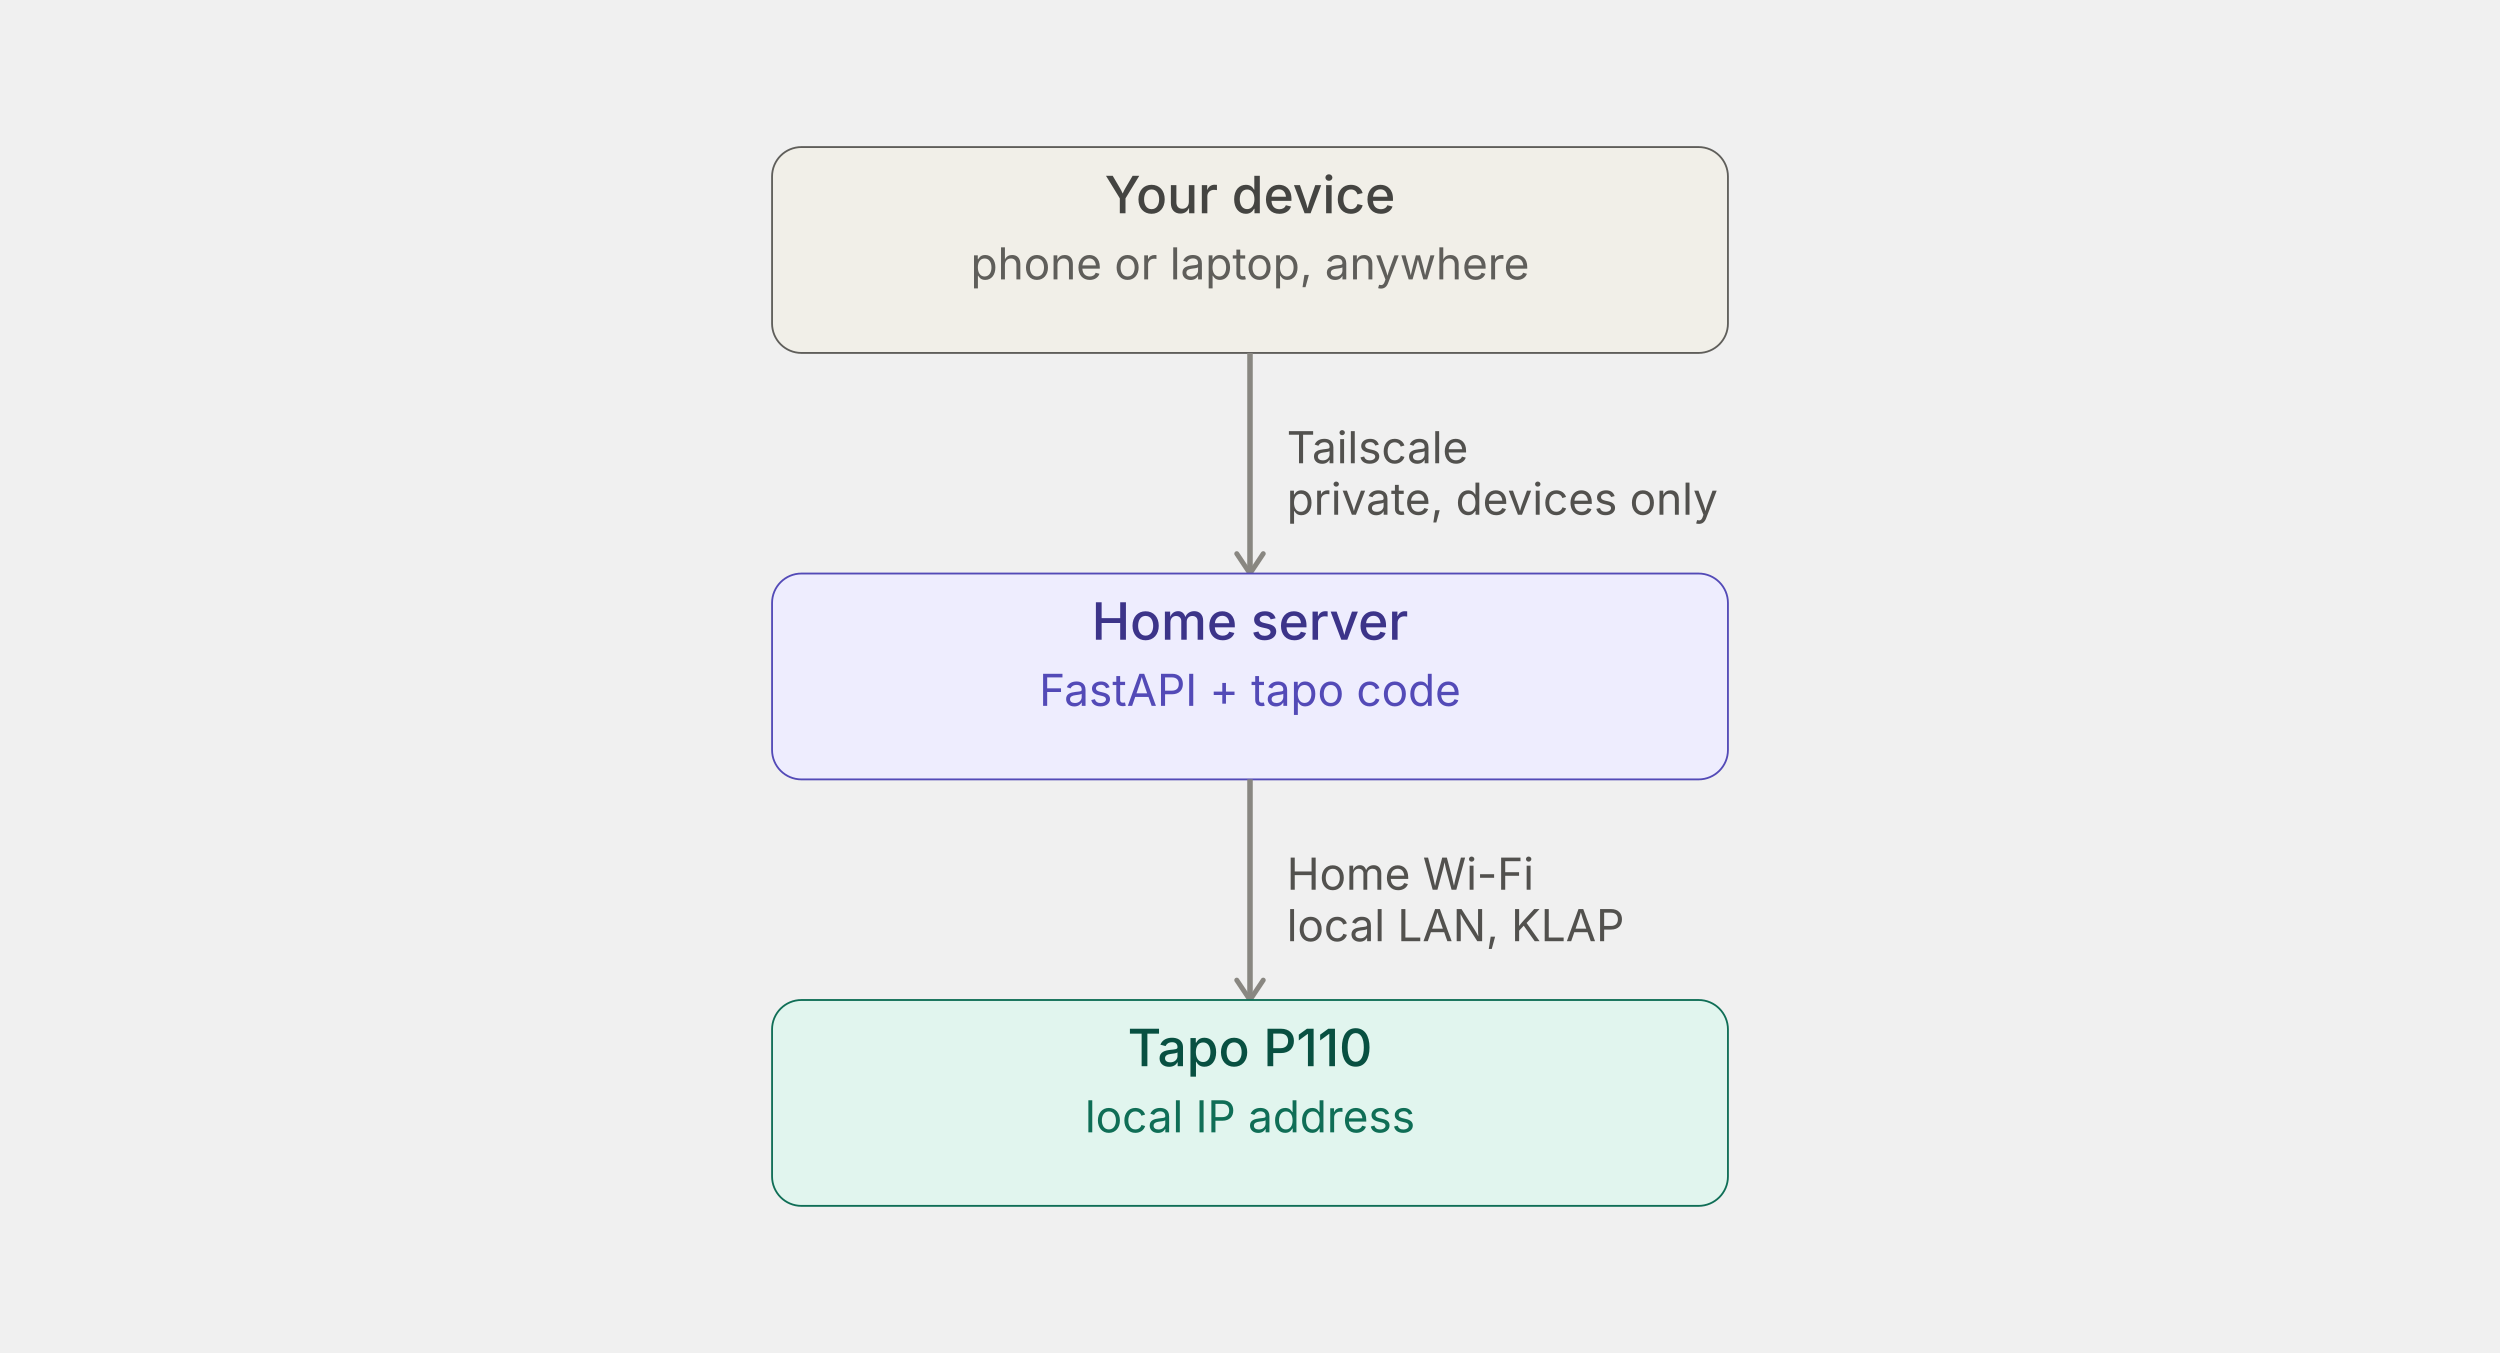
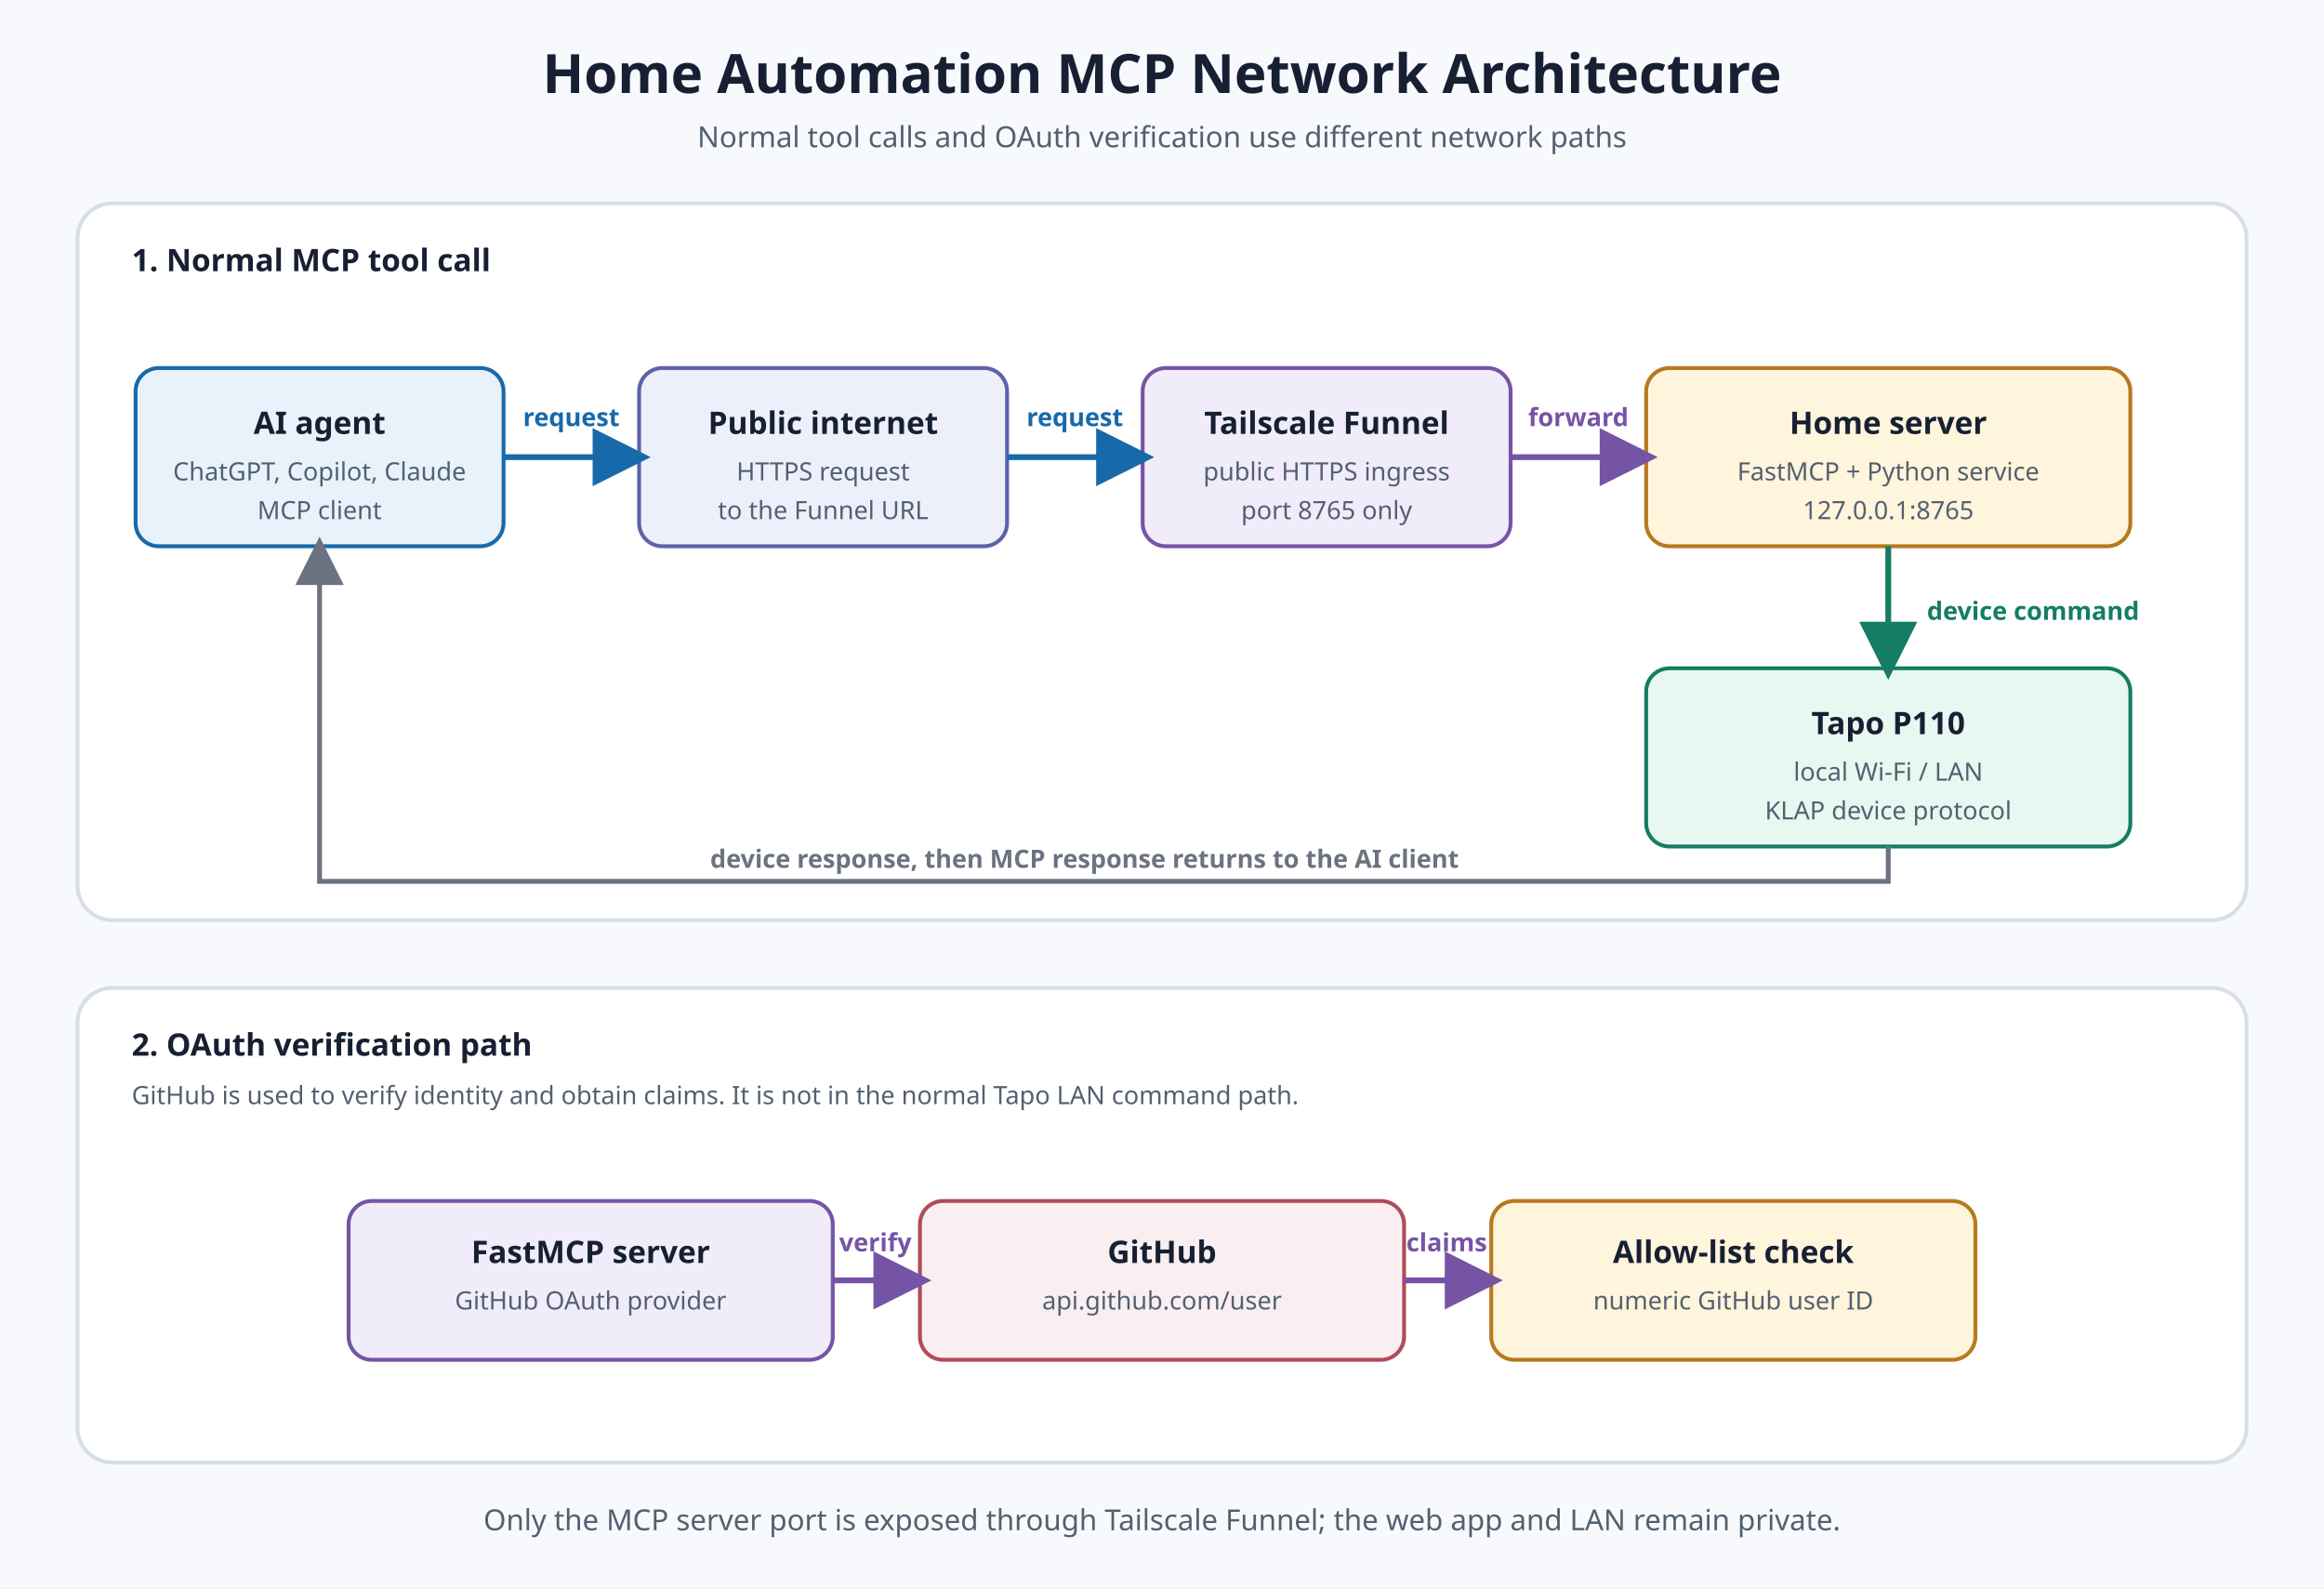
- <svg xmlns="http://www.w3.org/2000/svg" width="100%" viewBox="0 0 680 368" role="img" style="">
+ <svg xmlns="http://www.w3.org/2000/svg" width="1200" height="820" viewBox="0 0 1200 820" role="img" aria-labelledby="title description">
  <defs>
-     <marker id="arrow" viewBox="0 0 10 10" refX="8" refY="5" markerWidth="6" markerHeight="6" orient="auto-start-reverse">
-       <path d="M2 1L8 5L2 9" fill="none" stroke="context-stroke" stroke-width="1.5" stroke-linecap="round" stroke-linejoin="round" />
+     <marker id="arrow-blue" markerWidth="10" markerHeight="10" refX="8" refY="5" orient="auto">
+       <path d="M 0 0 L 10 5 L 0 10 z" fill="#1769aa" />
    </marker>
+     <marker id="arrow-green" markerWidth="10" markerHeight="10" refX="8" refY="5" orient="auto">
+       <path d="M 0 0 L 10 5 L 0 10 z" fill="#147d64" />
+     </marker>
+     <marker id="arrow-purple" markerWidth="10" markerHeight="10" refX="8" refY="5" orient="auto">
+       <path d="M 0 0 L 10 5 L 0 10 z" fill="#7654a5" />
+     </marker>
+     <marker id="arrow-gray" markerWidth="10" markerHeight="10" refX="8" refY="5" orient="auto">
+       <path d="M 0 0 L 10 5 L 0 10 z" fill="#6b7280" />
+     </marker>
+     <style>
+       .title { font: 700 28px 'Segoe UI', sans-serif; fill: #172033; }
+       .subtitle { font: 400 15px 'Segoe UI', sans-serif; fill: #526070; }
+       .label { font: 600 16px 'Segoe UI', sans-serif; fill: #172033; }
+       .small { font: 400 13px 'Segoe UI', sans-serif; fill: #526070; }
+       .edge { font: 600 13px 'Segoe UI', sans-serif; }
+       .node { stroke-width: 2; }
+     </style>
  </defs>
-   <g style="fill:rgb(0, 0, 0);stroke:none;color:rgb(11, 11, 11);stroke-width:1px;stroke-linecap:butt;stroke-linejoin:miter;opacity:1;font-family:anthropic-sans, -apple-system, BlinkMacSystemFont, &quot;Segoe UI&quot;, sans-serif;font-size:16px;font-weight:400;text-anchor:start;dominant-baseline:auto">
-     <rect x="210" y="40" width="260" height="56" rx="8" stroke-width="0.5" style="fill:rgb(241, 239, 232);stroke:rgb(95, 94, 90);color:rgb(11, 11, 11);stroke-width:0.5px;stroke-linecap:butt;stroke-linejoin:miter;opacity:1;font-family:anthropic-sans, -apple-system, BlinkMacSystemFont, &quot;Segoe UI&quot;, sans-serif;font-size:16px;font-weight:400;text-anchor:start;dominant-baseline:auto" />
-     <text x="340" y="58" text-anchor="middle" style="fill:rgb(68, 68, 65);stroke:none;color:rgb(11, 11, 11);stroke-width:1px;stroke-linecap:butt;stroke-linejoin:miter;opacity:1;font-family:anthropic-sans, -apple-system, BlinkMacSystemFont, &quot;Segoe UI&quot;, sans-serif;font-size:14px;font-weight:500;text-anchor:middle;dominant-baseline:auto">Your device</text>
-     <text x="340" y="76" text-anchor="middle" style="fill:rgb(95, 94, 90);stroke:none;color:rgb(11, 11, 11);stroke-width:1px;stroke-linecap:butt;stroke-linejoin:miter;opacity:1;font-family:anthropic-sans, -apple-system, BlinkMacSystemFont, &quot;Segoe UI&quot;, sans-serif;font-size:12px;font-weight:400;text-anchor:middle;dominant-baseline:auto">phone or laptop, anywhere</text>
-   </g>
-   <line x1="340" y1="96" x2="340" y2="156" marker-end="url(#arrow)" style="fill:none;stroke:rgb(137, 135, 129);color:rgb(11, 11, 11);stroke-width:1.5px;stroke-linecap:butt;stroke-linejoin:miter;opacity:1;font-family:anthropic-sans, -apple-system, BlinkMacSystemFont, &quot;Segoe UI&quot;, sans-serif;font-size:16px;font-weight:400;text-anchor:start;dominant-baseline:auto" />
-   <text x="350" y="126" text-anchor="start" style="fill:rgb(82, 81, 78);stroke:none;color:rgb(11, 11, 11);stroke-width:1px;stroke-linecap:butt;stroke-linejoin:miter;opacity:1;font-family:anthropic-sans, -apple-system, BlinkMacSystemFont, &quot;Segoe UI&quot;, sans-serif;font-size:12px;font-weight:400;text-anchor:start;dominant-baseline:auto">Tailscale</text>
-   <text x="350" y="140" text-anchor="start" style="fill:rgb(82, 81, 78);stroke:none;color:rgb(11, 11, 11);stroke-width:1px;stroke-linecap:butt;stroke-linejoin:miter;opacity:1;font-family:anthropic-sans, -apple-system, BlinkMacSystemFont, &quot;Segoe UI&quot;, sans-serif;font-size:12px;font-weight:400;text-anchor:start;dominant-baseline:auto">private, devices only</text>
-   <g style="fill:rgb(0, 0, 0);stroke:none;color:rgb(11, 11, 11);stroke-width:1px;stroke-linecap:butt;stroke-linejoin:miter;opacity:1;font-family:anthropic-sans, -apple-system, BlinkMacSystemFont, &quot;Segoe UI&quot;, sans-serif;font-size:16px;font-weight:400;text-anchor:start;dominant-baseline:auto">
-     <rect x="210" y="156" width="260" height="56" rx="8" stroke-width="0.5" style="fill:rgb(238, 237, 254);stroke:rgb(83, 74, 183);color:rgb(11, 11, 11);stroke-width:0.5px;stroke-linecap:butt;stroke-linejoin:miter;opacity:1;font-family:anthropic-sans, -apple-system, BlinkMacSystemFont, &quot;Segoe UI&quot;, sans-serif;font-size:16px;font-weight:400;text-anchor:start;dominant-baseline:auto" />
-     <text x="340" y="174" text-anchor="middle" style="fill:rgb(60, 52, 137);stroke:none;color:rgb(11, 11, 11);stroke-width:1px;stroke-linecap:butt;stroke-linejoin:miter;opacity:1;font-family:anthropic-sans, -apple-system, BlinkMacSystemFont, &quot;Segoe UI&quot;, sans-serif;font-size:14px;font-weight:500;text-anchor:middle;dominant-baseline:auto">Home server</text>
-     <text x="340" y="192" text-anchor="middle" style="fill:rgb(83, 74, 183);stroke:none;color:rgb(11, 11, 11);stroke-width:1px;stroke-linecap:butt;stroke-linejoin:miter;opacity:1;font-family:anthropic-sans, -apple-system, BlinkMacSystemFont, &quot;Segoe UI&quot;, sans-serif;font-size:12px;font-weight:400;text-anchor:middle;dominant-baseline:auto">FastAPI + tapo code</text>
-   </g>
-   <line x1="340" y1="212" x2="340" y2="272" marker-end="url(#arrow)" style="fill:none;stroke:rgb(137, 135, 129);color:rgb(11, 11, 11);stroke-width:1.5px;stroke-linecap:butt;stroke-linejoin:miter;opacity:1;font-family:anthropic-sans, -apple-system, BlinkMacSystemFont, &quot;Segoe UI&quot;, sans-serif;font-size:16px;font-weight:400;text-anchor:start;dominant-baseline:auto" />
-   <text x="350" y="242" text-anchor="start" style="fill:rgb(82, 81, 78);stroke:none;color:rgb(11, 11, 11);stroke-width:1px;stroke-linecap:butt;stroke-linejoin:miter;opacity:1;font-family:anthropic-sans, -apple-system, BlinkMacSystemFont, &quot;Segoe UI&quot;, sans-serif;font-size:12px;font-weight:400;text-anchor:start;dominant-baseline:auto">Home Wi-Fi</text>
-   <text x="350" y="256" text-anchor="start" style="fill:rgb(82, 81, 78);stroke:none;color:rgb(11, 11, 11);stroke-width:1px;stroke-linecap:butt;stroke-linejoin:miter;opacity:1;font-family:anthropic-sans, -apple-system, BlinkMacSystemFont, &quot;Segoe UI&quot;, sans-serif;font-size:12px;font-weight:400;text-anchor:start;dominant-baseline:auto">local LAN, KLAP</text>
-   <g style="fill:rgb(0, 0, 0);stroke:none;color:rgb(11, 11, 11);stroke-width:1px;stroke-linecap:butt;stroke-linejoin:miter;opacity:1;font-family:anthropic-sans, -apple-system, BlinkMacSystemFont, &quot;Segoe UI&quot;, sans-serif;font-size:16px;font-weight:400;text-anchor:start;dominant-baseline:auto">
-     <rect x="210" y="272" width="260" height="56" rx="8" stroke-width="0.5" style="fill:rgb(225, 245, 238);stroke:rgb(15, 110, 86);color:rgb(11, 11, 11);stroke-width:0.5px;stroke-linecap:butt;stroke-linejoin:miter;opacity:1;font-family:anthropic-sans, -apple-system, BlinkMacSystemFont, &quot;Segoe UI&quot;, sans-serif;font-size:16px;font-weight:400;text-anchor:start;dominant-baseline:auto" />
-     <text x="340" y="290" text-anchor="middle" style="fill:rgb(8, 80, 65);stroke:none;color:rgb(11, 11, 11);stroke-width:1px;stroke-linecap:butt;stroke-linejoin:miter;opacity:1;font-family:anthropic-sans, -apple-system, BlinkMacSystemFont, &quot;Segoe UI&quot;, sans-serif;font-size:14px;font-weight:500;text-anchor:middle;dominant-baseline:auto">Tapo P110</text>
-     <text x="340" y="308" text-anchor="middle" style="fill:rgb(15, 110, 86);stroke:none;color:rgb(11, 11, 11);stroke-width:1px;stroke-linecap:butt;stroke-linejoin:miter;opacity:1;font-family:anthropic-sans, -apple-system, BlinkMacSystemFont, &quot;Segoe UI&quot;, sans-serif;font-size:12px;font-weight:400;text-anchor:middle;dominant-baseline:auto">local IP address</text>
-   </g>
+   <rect width="1200" height="820" fill="#f7f9fc" />
+   <text x="600" y="48" text-anchor="middle" class="title">Home Automation MCP Network Architecture</text>
+   <text x="600" y="76" text-anchor="middle" class="subtitle">Normal tool calls and OAuth verification use different network paths</text>
+   <rect x="40" y="105" width="1120" height="370" rx="18" fill="#ffffff" stroke="#d8dee8" stroke-width="2" />
+   <text x="68" y="140" class="label">1. Normal MCP tool call</text>
+   <rect x="70" y="190" width="190" height="92" rx="12" class="node" fill="#e8f2fb" stroke="#1769aa" />
+   <text x="165" y="224" text-anchor="middle" class="label">AI agent</text>
+   <text x="165" y="248" text-anchor="middle" class="small">ChatGPT, Copilot, Claude</text>
+   <text x="165" y="268" text-anchor="middle" class="small">MCP client</text>
+   <rect x="330" y="190" width="190" height="92" rx="12" class="node" fill="#edf0fb" stroke="#5d63a8" />
+   <text x="425" y="224" text-anchor="middle" class="label">Public internet</text>
+   <text x="425" y="248" text-anchor="middle" class="small">HTTPS request</text>
+   <text x="425" y="268" text-anchor="middle" class="small">to the Funnel URL</text>
+   <rect x="590" y="190" width="190" height="92" rx="12" class="node" fill="#f1ecfa" stroke="#7654a5" />
+   <text x="685" y="224" text-anchor="middle" class="label">Tailscale Funnel</text>
+   <text x="685" y="248" text-anchor="middle" class="small">public HTTPS ingress</text>
+   <text x="685" y="268" text-anchor="middle" class="small">port 8765 only</text>
+   <rect x="850" y="190" width="250" height="92" rx="12" class="node" fill="#fff4dc" stroke="#b7791f" />
+   <text x="975" y="224" text-anchor="middle" class="label">Home server</text>
+   <text x="975" y="248" text-anchor="middle" class="small">FastMCP + Python service</text>
+   <text x="975" y="268" text-anchor="middle" class="small">127.0.0.1:8765</text>
+   <line x1="260" y1="236" x2="330" y2="236" stroke="#1769aa" stroke-width="3" marker-end="url(#arrow-blue)" />
+   <line x1="520" y1="236" x2="590" y2="236" stroke="#1769aa" stroke-width="3" marker-end="url(#arrow-blue)" />
+   <line x1="780" y1="236" x2="850" y2="236" stroke="#7654a5" stroke-width="3" marker-end="url(#arrow-purple)" />
+   <text x="295" y="220" text-anchor="middle" class="edge" fill="#1769aa">request</text>
+   <text x="555" y="220" text-anchor="middle" class="edge" fill="#1769aa">request</text>
+   <text x="815" y="220" text-anchor="middle" class="edge" fill="#7654a5">forward</text>
+   <rect x="850" y="345" width="250" height="92" rx="12" class="node" fill="#e9f7f1" stroke="#147d64" />
+   <text x="975" y="379" text-anchor="middle" class="label">Tapo P110</text>
+   <text x="975" y="403" text-anchor="middle" class="small">local Wi-Fi / LAN</text>
+   <text x="975" y="423" text-anchor="middle" class="small">KLAP device protocol</text>
+   <line x1="975" y1="282" x2="975" y2="345" stroke="#147d64" stroke-width="3" marker-end="url(#arrow-green)" />
+   <text x="995" y="320" class="edge" fill="#147d64">device command</text>
+   <path d="M 975 437 L 975 455 L 165 455 L 165 282" fill="none" stroke="#6b7280" stroke-width="2.5" marker-end="url(#arrow-gray)" />
+   <text x="560" y="448" text-anchor="middle" class="edge" fill="#6b7280">device response, then MCP response returns to the AI client</text>
+   <rect x="40" y="510" width="1120" height="245" rx="18" fill="#ffffff" stroke="#d8dee8" stroke-width="2" />
+   <text x="68" y="545" class="label">2. OAuth verification path</text>
+   <text x="68" y="570" class="small">GitHub is used to verify identity and obtain claims. It is not in the normal Tapo LAN command path.</text>
+   <rect x="180" y="620" width="250" height="82" rx="12" class="node" fill="#f1ecfa" stroke="#7654a5" />
+   <text x="305" y="652" text-anchor="middle" class="label">FastMCP server</text>
+   <text x="305" y="676" text-anchor="middle" class="small">GitHub OAuth provider</text>
+   <rect x="475" y="620" width="250" height="82" rx="12" class="node" fill="#f9eef0" stroke="#b04b5a" />
+   <text x="600" y="652" text-anchor="middle" class="label">GitHub</text>
+   <text x="600" y="676" text-anchor="middle" class="small">api.github.com/user</text>
+   <rect x="770" y="620" width="250" height="82" rx="12" class="node" fill="#fff4dc" stroke="#b7791f" />
+   <text x="895" y="652" text-anchor="middle" class="label">Allow-list check</text>
+   <text x="895" y="676" text-anchor="middle" class="small">numeric GitHub user ID</text>
+   <line x1="430" y1="661" x2="475" y2="661" stroke="#7654a5" stroke-width="3" marker-end="url(#arrow-purple)" />
+   <line x1="725" y1="661" x2="770" y2="661" stroke="#7654a5" stroke-width="3" marker-end="url(#arrow-purple)" />
+   <text x="452" y="646" text-anchor="middle" class="edge" fill="#7654a5">verify</text>
+   <text x="747" y="646" text-anchor="middle" class="edge" fill="#7654a5">claims</text>
+   <text x="600" y="790" text-anchor="middle" class="subtitle">Only the MCP server port is exposed through Tailscale Funnel; the web app and LAN remain private.</text>
</svg>
